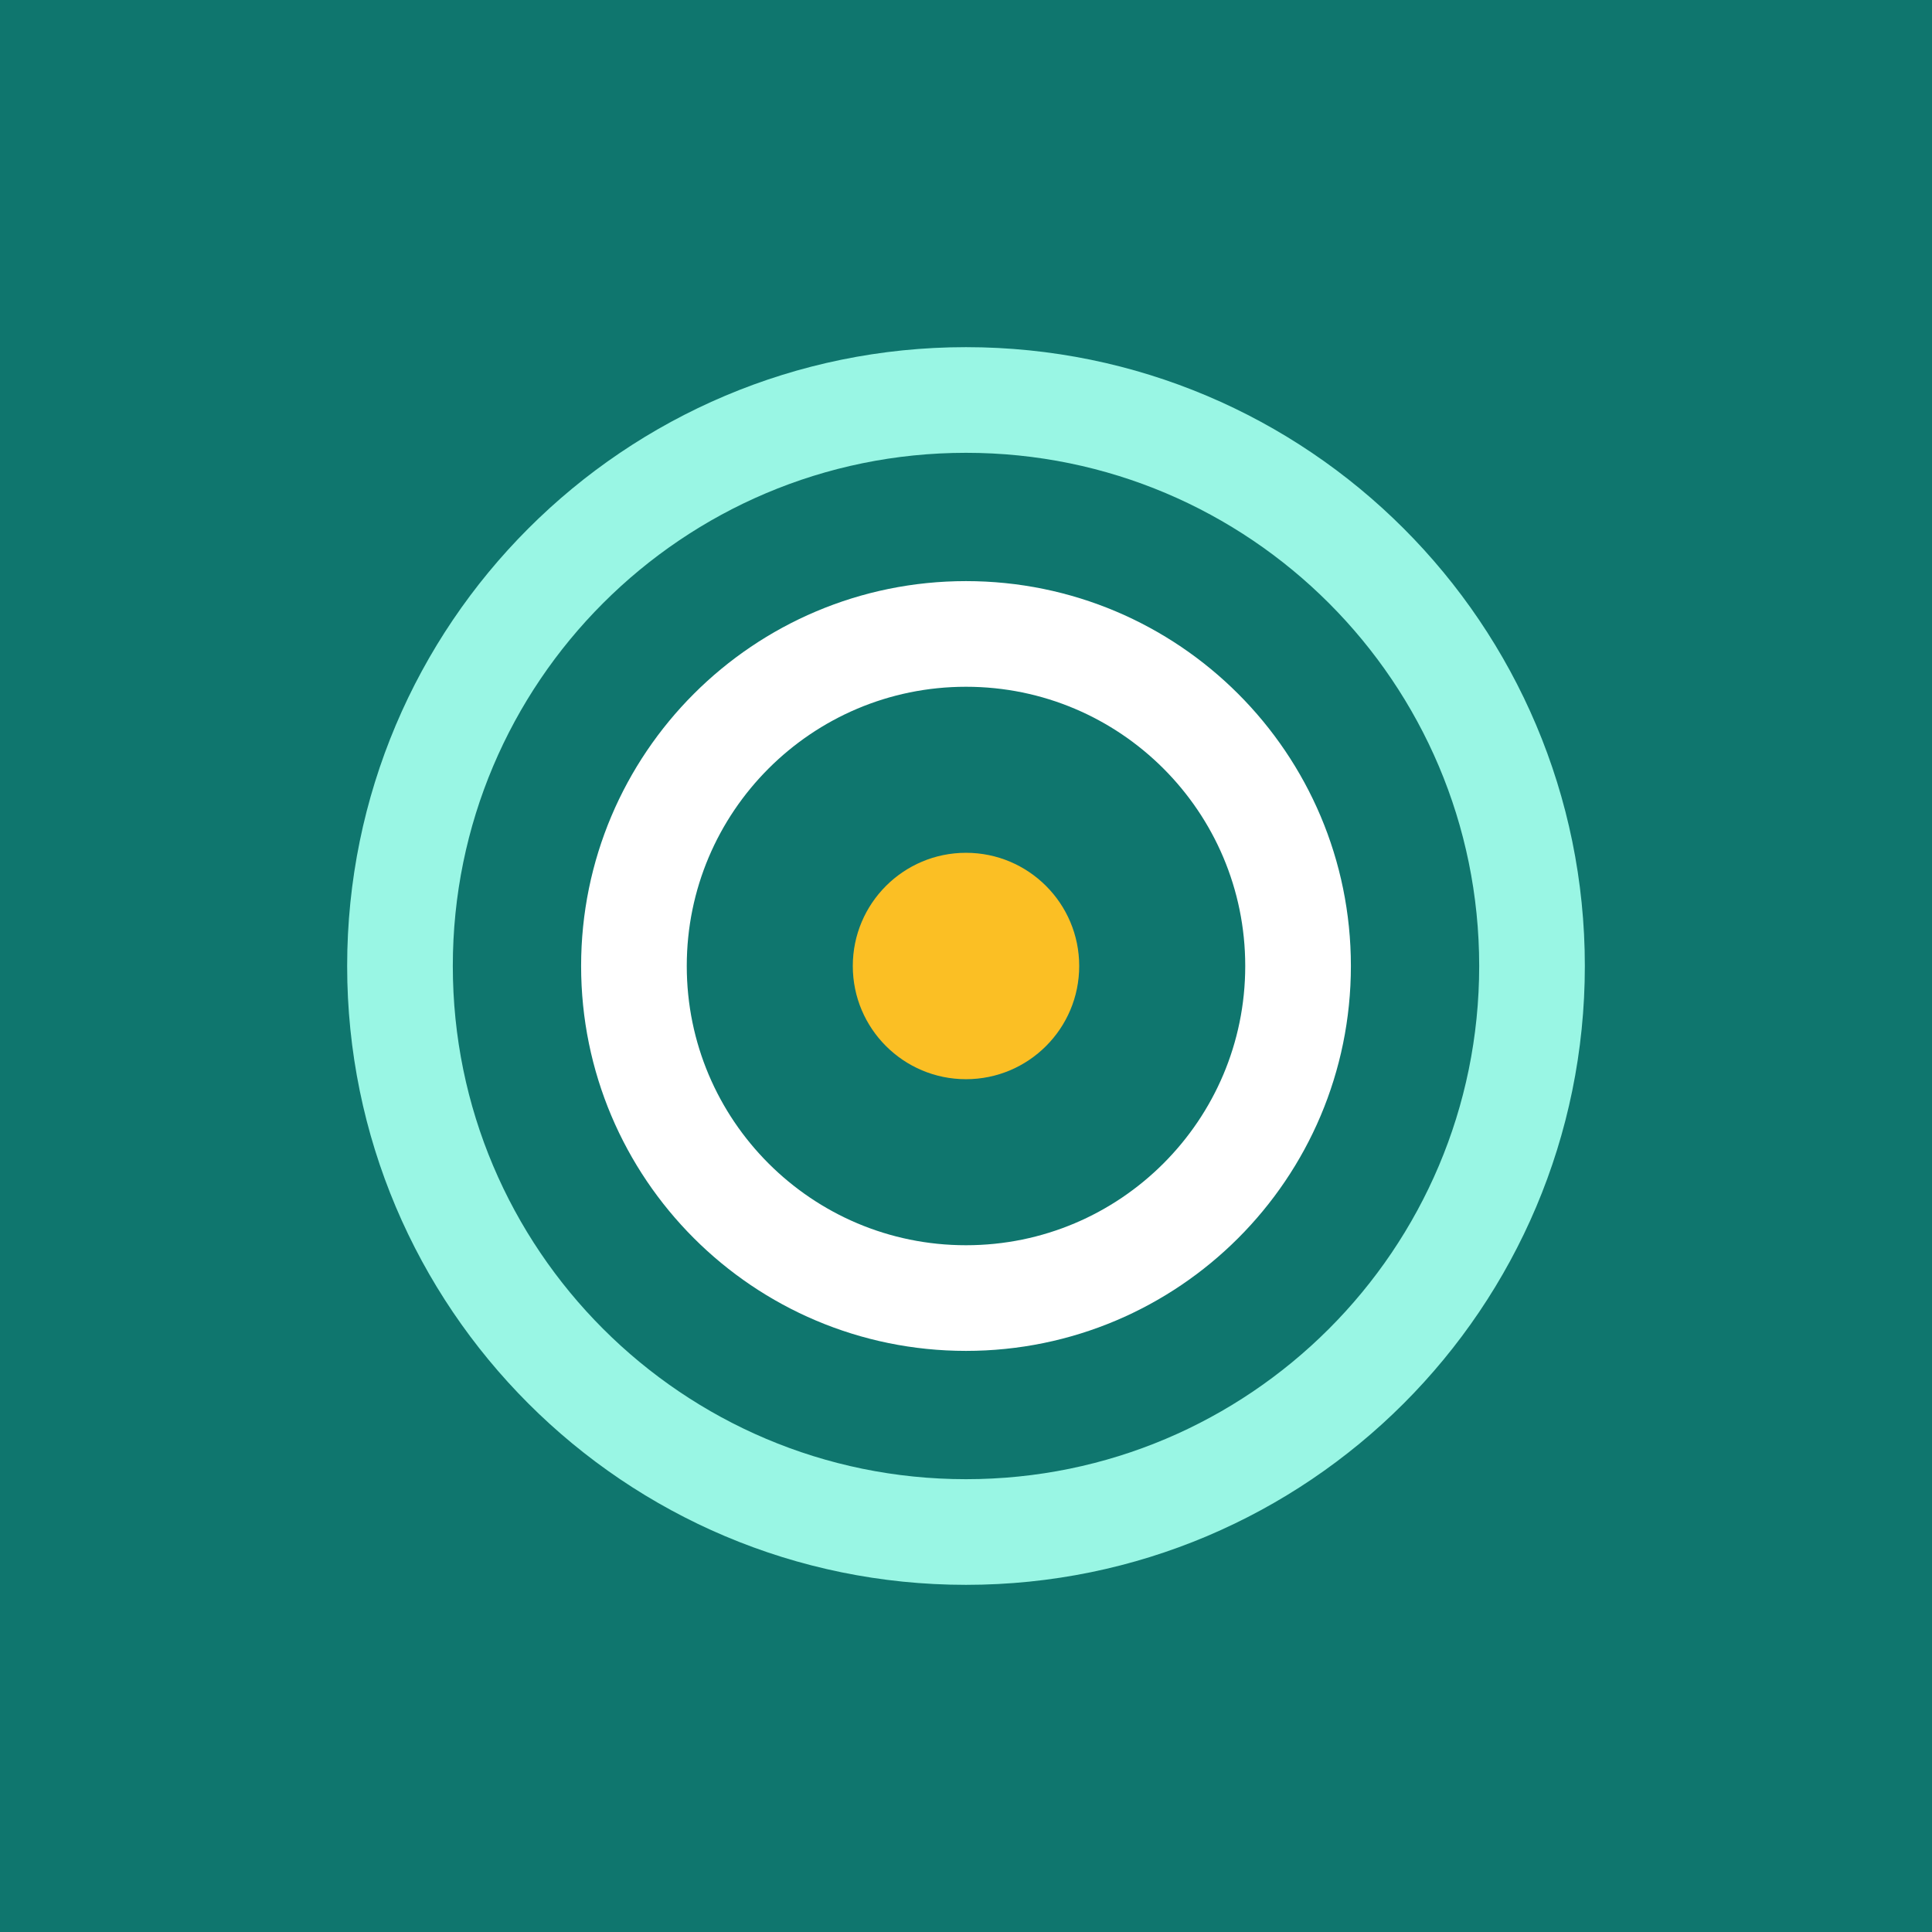
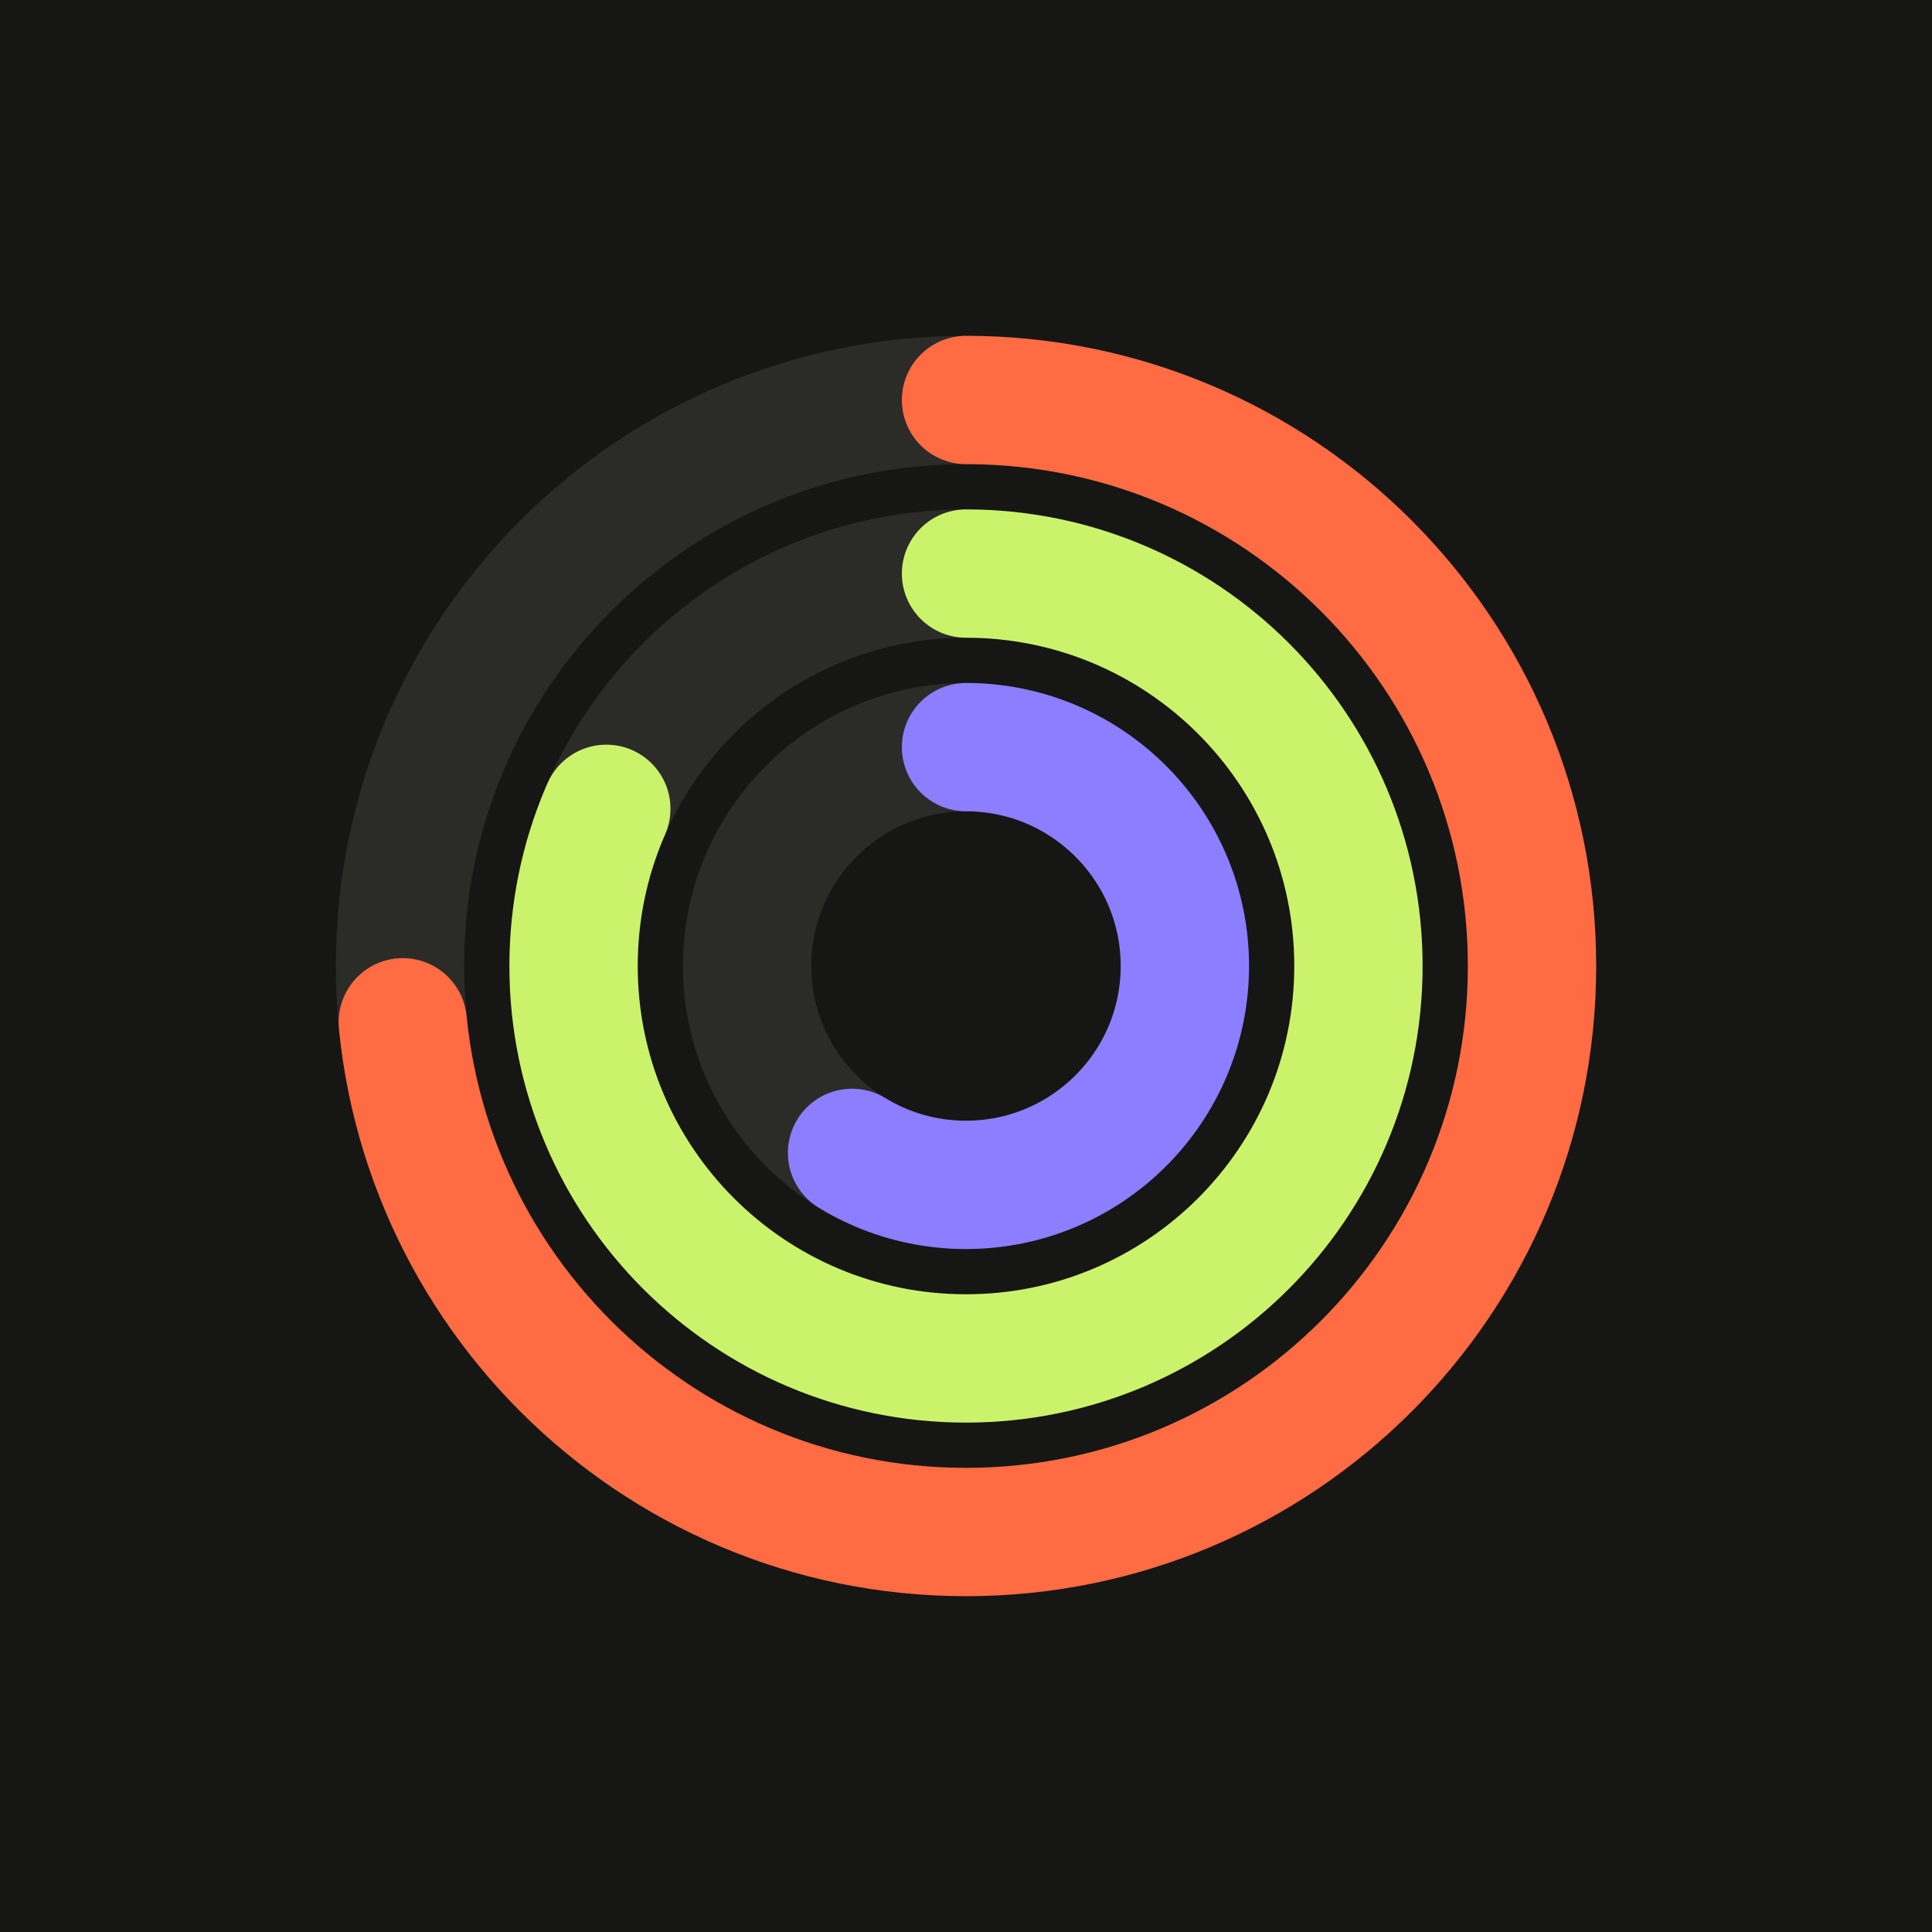
<svg xmlns="http://www.w3.org/2000/svg" viewBox="0 0 512 512">
-   <rect width="512" height="512" fill="#0f766e" />
-   <circle cx="256" cy="256" r="150" fill="none" stroke="#99f6e4" stroke-width="28" />
-   <circle cx="256" cy="256" r="88" fill="none" stroke="#ffffff" stroke-width="28" />
-   <circle cx="256" cy="256" r="30" fill="#fbbf24" />
+   <rect width="512" height="512" fill="#161615" />
+   <g fill="none" stroke-linecap="round" stroke-width="34" transform="rotate(-90 256 256)">
+     <circle cx="256" cy="256" r="150" stroke="#2B2B28" />
+     <circle cx="256" cy="256" r="150" stroke="#FF6B42" stroke-dasharray="942" stroke-dashoffset="250" />
+     <circle cx="256" cy="256" r="104" stroke="#2B2B28" />
+     <circle cx="256" cy="256" r="104" stroke="#CBF26B" stroke-dasharray="653" stroke-dashoffset="120" />
+     <circle cx="256" cy="256" r="58" stroke="#2B2B28" />
+     <circle cx="256" cy="256" r="58" stroke="#8C7EFF" stroke-dasharray="364" stroke-dashoffset="150" />
+   </g>
</svg>
